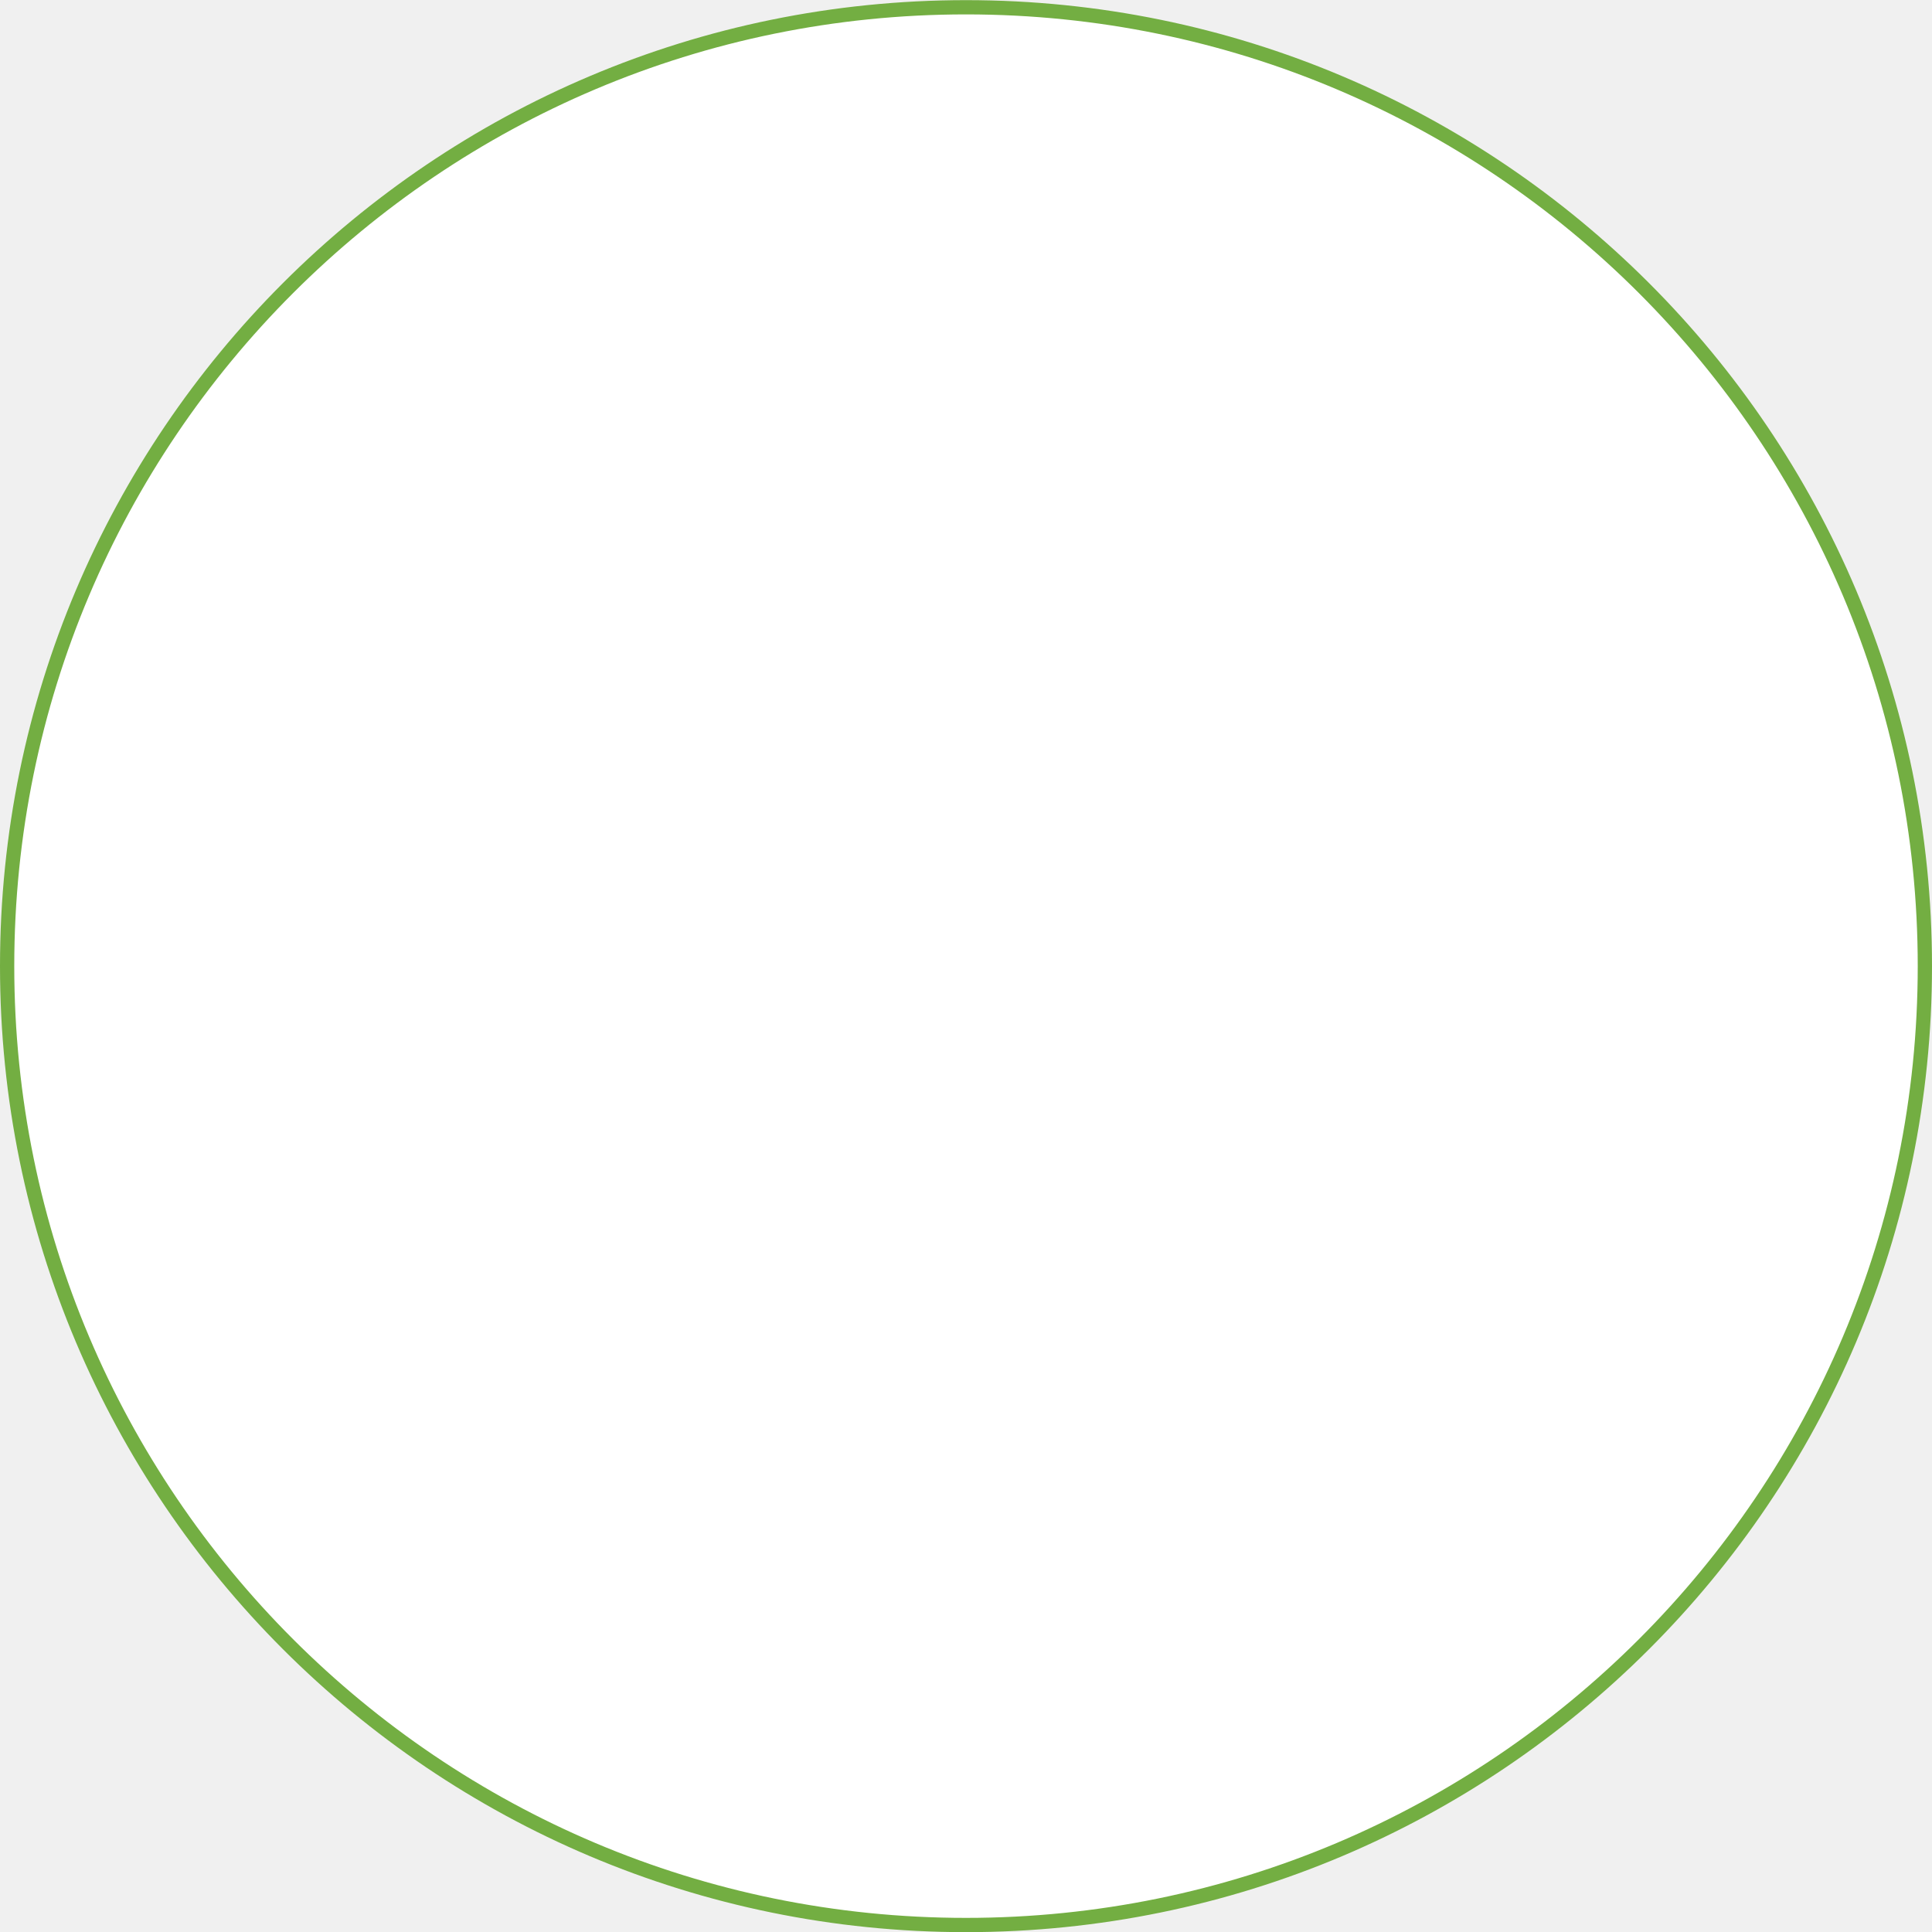
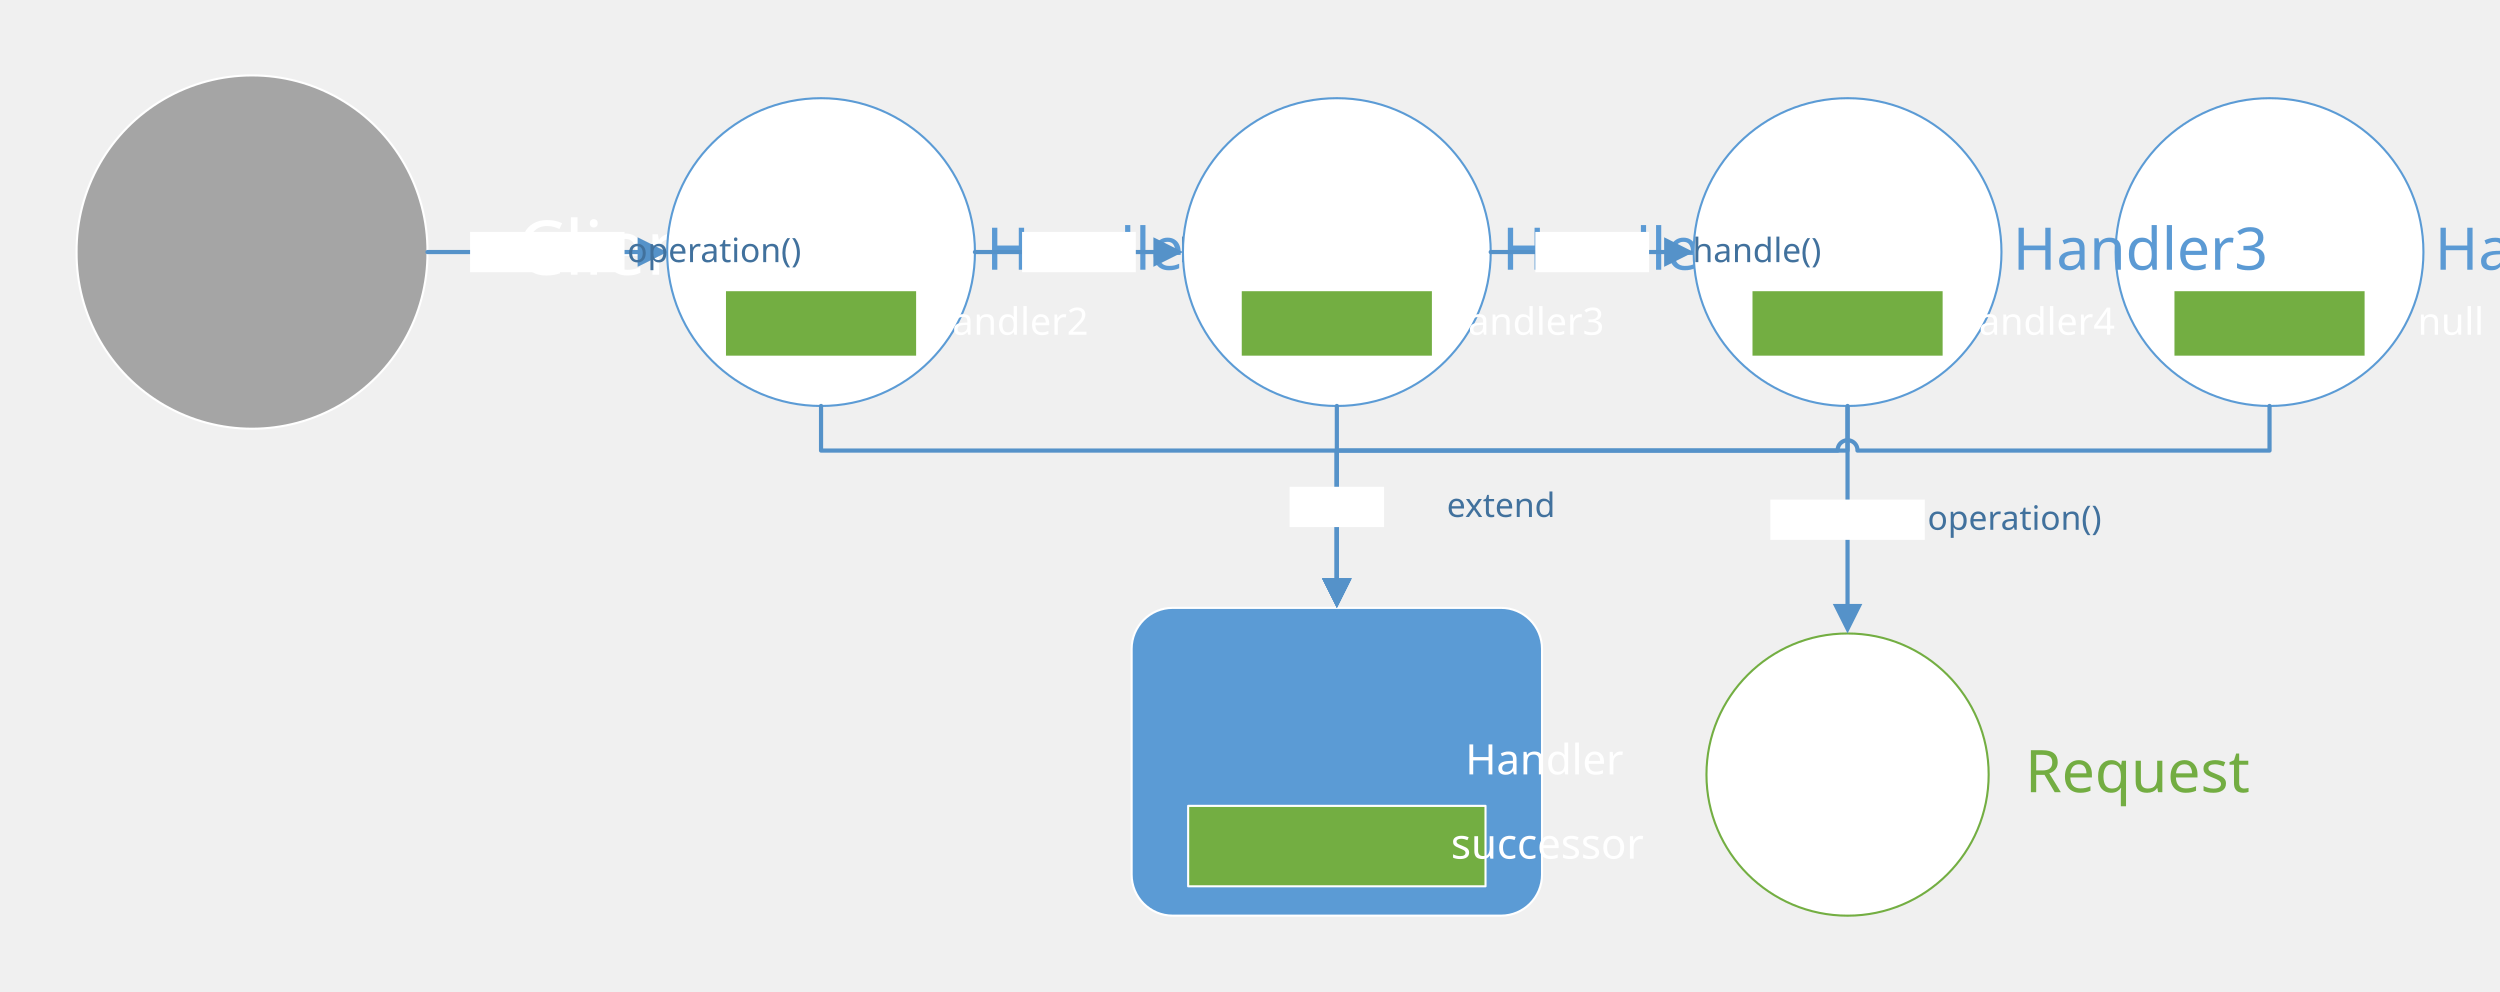
- <svg xmlns="http://www.w3.org/2000/svg" xmlns:ns1="http://schemas.microsoft.com/visio/2003/SVGExtensions/" width="0.941in" height="0.941in" viewBox="0 0 67.75 67.75" xml:space="preserve" color-interpolation-filters="sRGB" class="st3">
-   <ns1:documentProperties ns1:langID="1033" ns1:metric="true" ns1:viewMarkup="false" />
+ <svg xmlns="http://www.w3.org/2000/svg" xmlns:ns1="http://schemas.microsoft.com/visio/2003/SVGExtensions/" xmlns:xlink="http://www.w3.org/1999/xlink" width="8.275in" height="3.281in" viewBox="0 0 595.776 236.201" xml:space="preserve" color-interpolation-filters="sRGB" class="st16">
+   <ns1:documentProperties ns1:langID="1033" ns1:metric="true" ns1:viewMarkup="false">
+     <ns1:userDefs>
+       <ns1:ud ns1:nameU="msvSubprocessMaster" ns1:prompt="" ns1:val="VT4(Rectangle)" />
+       <ns1:ud ns1:nameU="msvNoAutoConnect" ns1:val="VT0(1):26" />
+     </ns1:userDefs>
+   </ns1:documentProperties>
  <style type="text/css">
	
- 		.st1 {fill:#ffffff;stroke:#73ae42;stroke-linecap:round;stroke-linejoin:round;stroke-width:0.5}
- 		.st2 {fill:#73ad42;font-family:Calibri;font-size:1.167em}
- 		.st3 {fill:none;fill-rule:evenodd;font-size:12px;overflow:visible;stroke-linecap:square;stroke-miterlimit:3}
+ 		.st1 {fill:#a5a5a5;stroke:#ffffff;stroke-linecap:round;stroke-linejoin:round;stroke-width:0.5}
+ 		.st2 {fill:#ffffff;font-family:Calibri;font-size:1.5em}
+ 		.st3 {fill:#ffffff;stroke:#5b9bd5;stroke-linecap:round;stroke-linejoin:round;stroke-width:0.5}
+ 		.st4 {fill:#5b9ad4;font-family:Calibri;font-size:1.167em}
+ 		.st5 {fill:#5b9bd5;stroke:#ffffff;stroke-linecap:round;stroke-linejoin:round;stroke-width:0.5}
+ 		.st6 {fill:#ffffff;font-family:Calibri;font-size:0.833em}
+ 		.st7 {fill:#73ae42;stroke:#ffffff;stroke-linecap:round;stroke-linejoin:round;stroke-width:0.5}
+ 		.st8 {marker-end:url(#mrkr4-18);stroke:#5592c9;stroke-linecap:round;stroke-linejoin:round;stroke-width:1}
+ 		.st9 {fill:#5592c9;fill-opacity:1;stroke:#5592c9;stroke-opacity:1;stroke-width:0.284}
+ 		.st10 {fill:#ffffff;stroke:none;stroke-linecap:butt;stroke-width:7.2}
+ 		.st11 {fill:#41719d;font-family:Calibri;font-size:0.667em}
+ 		.st12 {fill:#ffffff;stroke:#73ae42;stroke-linecap:round;stroke-linejoin:round;stroke-width:0.5}
+ 		.st13 {fill:#73ad42;font-family:Calibri;font-size:1.167em}
+ 		.st14 {fill:#ffffff;stroke:none;stroke-linecap:butt}
+ 		.st15 {fill:#ffffff;font-family:Calibri;font-size:0.75em}
+ 		.st16 {fill:none;fill-rule:evenodd;font-size:12px;overflow:visible;stroke-linecap:square;stroke-miterlimit:3}
	
	</style>
+   <defs id="Markers">
+     <g id="lend4">
+       <path d="M 2 1 L 0 0 L 2 -1 L 2 1 " style="stroke:none" />
+     </g>
+     <marker id="mrkr4-18" class="st9" ns1:arrowType="4" ns1:arrowSize="2" ns1:setback="7.04" refX="-7.04" orient="auto" markerUnits="strokeWidth" overflow="visible">
+       <use xlink:href="#lend4" transform="scale(-3.52,-3.52) " />
+     </marker>
+   </defs>
  <g ns1:mID="0" ns1:index="1" ns1:groupContext="foregroundPage">
+     <ns1:userDefs>
+       <ns1:ud ns1:nameU="msvThemeOrder" ns1:val="VT0(0):26" />
+     </ns1:userDefs>
    <ns1:pageProperties ns1:drawingScale="0.0393701" ns1:pageScale="0.0393701" ns1:drawingUnits="24" ns1:shadowOffsetX="8.50394" ns1:shadowOffsetY="-8.50394" />
-     <g id="shape14-1" ns1:mID="14" ns1:groupContext="shape" transform="translate(0.25,-0.25)">
-       <ns1:userDefs>
-         <ns1:ud ns1:nameU="visVersion" ns1:val="VT0(15):26" />
-       </ns1:userDefs>
-       <ns1:textBlock ns1:margins="rect(4,4,4,4)" ns1:tabSpace="42.5197" />
-       <ns1:textRect cx="33.625" cy="34.125" width="58.85" height="50.438" />
-       <path d="M0 34.13 A33.625 33.625 0 0 1 67.25 34.13 A33.625 33.625 0 1 1 0 34.13 Z" class="st1" />
-       <text x="10.42" y="38.33" class="st2" ns1:langID="1045">
+     <ns1:layer ns1:name="Connector" ns1:index="0" />
+     <g id="shape1-1" ns1:mID="1" ns1:groupContext="shape" transform="translate(18.25,-134.329)">
+       <ns1:userDefs>
+         <ns1:ud ns1:nameU="visVersion" ns1:val="VT0(15):26" />
+       </ns1:userDefs>
+       <ns1:textBlock ns1:margins="rect(4,4,4,4)" ns1:tabSpace="42.5197" />
+       <ns1:textRect cx="41.811" cy="194.39" width="73.17" height="62.717" />
+       <path d="M0 194.39 A41.811 41.811 0 1 1 83.62 194.39 A41.811 41.811 0 1 1 0 194.39 Z" class="st1" />
+       <text x="20.66" y="199.79" class="st2" ns1:langID="1045">
+         <ns1:paragraph ns1:horizAlign="1" />
+         <ns1:tabList />Client</text>
+     </g>
+     <g id="shape2-4" ns1:mID="2" ns1:groupContext="shape" transform="translate(158.99,-139.467)">
+       <ns1:userDefs>
+         <ns1:ud ns1:nameU="visVersion" ns1:val="VT0(15):26" />
+       </ns1:userDefs>
+       <ns1:textBlock ns1:margins="rect(4,4,4,4)" ns1:tabSpace="42.5197" />
+       <ns1:textRect cx="36.673" cy="199.528" width="64.18" height="55.01" />
+       <path d="M0 199.53 A36.673 36.673 0 1 1 73.35 199.53 A36.673 36.673 0 0 1 -0 199.53 Z" class="st3" />
+       <text x="10.53" y="203.73" class="st4" ns1:langID="1045">
+         <ns1:paragraph ns1:horizAlign="1" />
+         <ns1:tabList />Handler1</text>
+     </g>
+     <g id="shape4-7" ns1:mID="4" ns1:groupContext="shape" transform="translate(269.683,-18)">
+       <ns1:userDefs>
+         <ns1:ud ns1:nameU="CTypeTopLeftSnip" ns1:prompt="" ns1:val="VT0(0):5" />
+         <ns1:ud ns1:nameU="CTypeTopRightSnip" ns1:prompt="" ns1:val="VT0(0):5" />
+         <ns1:ud ns1:nameU="CTypeBotLeftSnip" ns1:prompt="" ns1:val="VT0(0):5" />
+         <ns1:ud ns1:nameU="CTypeBotRightSnip" ns1:prompt="" ns1:val="VT0(0):5" />
+         <ns1:ud ns1:nameU="CornerLockHoriz" ns1:prompt="" ns1:val="VT0(1):5" />
+         <ns1:ud ns1:nameU="CornerLockVert" ns1:prompt="" ns1:val="VT0(1):5" />
+         <ns1:ud ns1:nameU="CornerLockDiag" ns1:prompt="" ns1:val="VT0(0):5" />
+         <ns1:ud ns1:nameU="TopLeftOffset" ns1:prompt="" ns1:val="VT0(0.15748031496063):24" />
+         <ns1:ud ns1:nameU="TopRightOffset" ns1:prompt="" ns1:val="VT0(0.15748031496063):24" />
+         <ns1:ud ns1:nameU="BotLeftOffset" ns1:prompt="" ns1:val="VT0(0.15748031496063):24" />
+         <ns1:ud ns1:nameU="BotRightOffset" ns1:prompt="" ns1:val="VT0(0.15748031496063):24" />
+         <ns1:ud ns1:nameU="visVersion" ns1:prompt="" ns1:val="VT0(15):26" />
+         <ns1:ud ns1:nameU="TopLeftOffset" ns1:prompt="" ns1:val="VT0(0.13582677283655):1" />
+         <ns1:ud ns1:nameU="TopRightOffset" ns1:prompt="" ns1:val="VT0(0.13582677283655):1" />
+         <ns1:ud ns1:nameU="BotLeftOffset" ns1:prompt="" ns1:val="VT0(0.13582677283655):1" />
+         <ns1:ud ns1:nameU="BotRightOffset" ns1:prompt="" ns1:val="VT0(0.13582677283655):1" />
+       </ns1:userDefs>
+       <ns1:textBlock ns1:margins="rect(4,4,4,4)" ns1:tabSpace="42.5197" />
+       <ns1:textRect cx="48.898" cy="199.528" width="97.8" height="73.347" />
+       <path d="M9.78 236.2 L88.02 236.2 A9.779 9.779 -180 0 0 97.8 226.42 L97.8 172.63 A9.779 9.779 -180 0 0 88.02        162.85 L9.78 162.85 A9.779 9.779 -180 0 0 -0 172.63 L0 226.42 A9.779 9.779 -180 0 0 9.78 236.2 Z" class="st5" />
+       <text x="32.75" y="202.53" class="st6" ns1:langID="1045">
+         <ns1:paragraph ns1:horizAlign="1" />
+         <ns1:tabList />Handler</text>
+     </g>
+     <g id="shape5-10" ns1:mID="5" ns1:groupContext="shape" transform="translate(283.148,-24.9997)">
+       <ns1:userDefs>
+         <ns1:ud ns1:nameU="visVersion" ns1:val="VT0(15):26" />
+       </ns1:userDefs>
+       <ns1:textBlock ns1:margins="rect(4,4,4,4)" ns1:tabSpace="42.5197" />
+       <ns1:textRect cx="35.433" cy="226.618" width="70.87" height="19.166" />
+       <rect x="0" y="217.035" width="70.866" height="19.166" class="st7" />
+       <text x="15.84" y="229.62" class="st6" ns1:langID="1045">
+         <ns1:paragraph ns1:horizAlign="1" />
+         <ns1:tabList />successor</text>
+     </g>
+     <g id="shape11-13" ns1:mID="11" ns1:groupContext="shape" ns1:layerMember="0" transform="translate(101.872,-169.053)">
+       <ns1:textBlock ns1:margins="rect(4,4,4,4)" ns1:tabSpace="42.5197" />
+       <ns1:textRect cx="28.559" cy="229.114" width="46.63" height="17.604" />
+       <path d="M0 229.11 L50.08 229.11" class="st8" />
+       <rect ns1:rectContext="textBkgnd" x="10.153" y="224.314" width="36.812" height="9.6" class="st10" />
+       <text x="10.15" y="231.51" class="st11" ns1:langID="1045">
+         <ns1:paragraph ns1:horizAlign="1" />
+         <ns1:tabList />operation()</text>
+     </g>
+     <g id="shape12-21" ns1:mID="12" ns1:groupContext="shape" ns1:layerMember="0" transform="translate(232.337,-169.053)">
+       <ns1:textBlock ns1:margins="rect(4,4,4,4)" ns1:tabSpace="42.5197" />
+       <ns1:textRect cx="24.785" cy="229.114" width="40" height="17.604" />
+       <path d="M0 229.11 L42.53 229.11" class="st8" />
+       <rect ns1:rectContext="textBkgnd" x="11.231" y="224.314" width="27.109" height="9.6" class="st10" />
+       <text x="11.23" y="231.51" class="st11" ns1:langID="1045">
+         <ns1:paragraph ns1:horizAlign="1" />
+         <ns1:tabList />handle()</text>
+     </g>
+     <g id="shape14-28" ns1:mID="14" ns1:groupContext="shape" transform="translate(406.668,-18)">
+       <ns1:userDefs>
+         <ns1:ud ns1:nameU="visVersion" ns1:val="VT0(15):26" />
+       </ns1:userDefs>
+       <ns1:textBlock ns1:margins="rect(4,4,4,4)" ns1:tabSpace="42.5197" />
+       <ns1:textRect cx="33.625" cy="202.576" width="58.85" height="50.438" />
+       <path d="M0 202.58 A33.625 33.625 0 0 1 67.25 202.58 A33.625 33.625 0 1 1 0 202.58 Z" class="st12" />
+       <text x="10.42" y="206.78" class="st13" ns1:langID="1045">
        <ns1:paragraph ns1:horizAlign="1" />
        <ns1:tabList />Request</text>
+     </g>
+     <g id="shape15-31" ns1:mID="15" ns1:groupContext="shape" ns1:layerMember="0" transform="translate(447.38,-139.467)">
+       <ns1:textBlock ns1:margins="rect(4,4,4,4)" ns1:tabSpace="42.5197" />
+       <ns1:textRect cx="-7.087" cy="263.309" width="46.63" height="17.604" />
+       <path d="M-7.09 236.2 L-7.09 283.38" class="st8" />
+       <rect ns1:rectContext="textBkgnd" x="-25.493" y="258.509" width="36.812" height="9.6" class="st10" />
+       <text x="-25.49" y="265.71" class="st11" ns1:langID="1045">
+         <ns1:paragraph ns1:horizAlign="1" />
+         <ns1:tabList />operation()</text>
+     </g>
+     <g id="shape18-38" ns1:mID="18" ns1:groupContext="shape" transform="translate(281.907,-139.467)">
+       <ns1:userDefs>
+         <ns1:ud ns1:nameU="visVersion" ns1:val="VT0(15):26" />
+       </ns1:userDefs>
+       <ns1:textBlock ns1:margins="rect(4,4,4,4)" ns1:tabSpace="42.5197" />
+       <ns1:textRect cx="36.673" cy="199.528" width="64.18" height="55.01" />
+       <path d="M0 199.53 A36.673 36.673 0 1 1 73.35 199.53 A36.673 36.673 0 0 1 -0 199.53 Z" class="st3" />
+       <text x="10.53" y="203.73" class="st4" ns1:langID="1045">
+         <ns1:paragraph ns1:horizAlign="1" />
+         <ns1:tabList />Handler2</text>
+     </g>
+     <g id="shape19-41" ns1:mID="19" ns1:groupContext="shape" transform="translate(504.179,-139.467)">
+       <ns1:userDefs>
+         <ns1:ud ns1:nameU="visVersion" ns1:val="VT0(15):26" />
+       </ns1:userDefs>
+       <ns1:textBlock ns1:margins="rect(4,4,4,4)" ns1:tabSpace="42.5197" />
+       <ns1:textRect cx="36.673" cy="199.528" width="64.18" height="55.01" />
+       <path d="M0 199.53 A36.673 36.673 0 1 1 73.35 199.53 A36.673 36.673 0 0 1 -0 199.53 Z" class="st3" />
+       <text x="10.53" y="203.73" class="st4" ns1:langID="1045">
+         <ns1:paragraph ns1:horizAlign="1" />
+         <ns1:tabList />Handler4</text>
+     </g>
+     <g id="shape20-44" ns1:mID="20" ns1:groupContext="shape" transform="translate(403.62,-139.467)">
+       <ns1:userDefs>
+         <ns1:ud ns1:nameU="visVersion" ns1:val="VT0(15):26" />
+       </ns1:userDefs>
+       <ns1:textBlock ns1:margins="rect(4,4,4,4)" ns1:tabSpace="42.5197" />
+       <ns1:textRect cx="36.673" cy="199.528" width="64.18" height="55.01" />
+       <path d="M0 199.53 A36.673 36.673 0 1 1 73.35 199.53 A36.673 36.673 0 0 1 -0 199.53 Z" class="st3" />
+       <text x="10.53" y="203.73" class="st4" ns1:langID="1045">
+         <ns1:paragraph ns1:horizAlign="1" />
+         <ns1:tabList />Handler3</text>
+     </g>
+     <g id="shape21-47" ns1:mID="21" ns1:groupContext="shape" ns1:layerMember="0" transform="translate(355.254,-169.053)">
+       <ns1:textBlock ns1:margins="rect(4,4,4,4)" ns1:tabSpace="42.5197" />
+       <ns1:textRect cx="24.183" cy="229.114" width="40" height="17.604" />
+       <path d="M0 229.11 L41.33 229.11" class="st8" />
+       <rect ns1:rectContext="textBkgnd" x="10.629" y="224.314" width="27.109" height="9.6" class="st14" />
+       <text x="10.63" y="231.51" class="st11" ns1:langID="1045">
+         <ns1:paragraph ns1:horizAlign="1" />
+         <ns1:tabList />handle()</text>
+     </g>
+     <g id="shape23-54" ns1:mID="23" ns1:groupContext="shape" transform="translate(172.756,-151.195)">
+       <ns1:userDefs>
+         <ns1:ud ns1:nameU="visVersion" ns1:val="VT0(15):26" />
+       </ns1:userDefs>
+       <ns1:textBlock ns1:margins="rect(4,4,4,4)" ns1:tabSpace="42.5197" />
+       <ns1:textRect cx="22.907" cy="228.264" width="45.82" height="15.874" />
+       <rect x="0" y="220.327" width="45.815" height="15.874" class="st7" />
+       <text x="6.54" y="230.96" class="st15" ns1:langID="1045">
+         <ns1:paragraph ns1:horizAlign="1" />
+         <ns1:tabList />handler2</text>
+     </g>
+     <g id="shape24-57" ns1:mID="24" ns1:groupContext="shape" transform="translate(295.673,-151.195)">
+       <ns1:userDefs>
+         <ns1:ud ns1:nameU="visVersion" ns1:val="VT0(15):26" />
+       </ns1:userDefs>
+       <ns1:textBlock ns1:margins="rect(4,4,4,4)" ns1:tabSpace="42.5197" />
+       <ns1:textRect cx="22.907" cy="228.264" width="45.82" height="15.874" />
+       <rect x="0" y="220.327" width="45.815" height="15.874" class="st7" />
+       <text x="6.54" y="230.96" class="st15" ns1:langID="1045">
+         <ns1:paragraph ns1:horizAlign="1" />
+         <ns1:tabList />handler3</text>
+     </g>
+     <g id="shape25-60" ns1:mID="25" ns1:groupContext="shape" transform="translate(417.386,-151.195)">
+       <ns1:userDefs>
+         <ns1:ud ns1:nameU="visVersion" ns1:val="VT0(15):26" />
+       </ns1:userDefs>
+       <ns1:textBlock ns1:margins="rect(4,4,4,4)" ns1:tabSpace="42.5197" />
+       <ns1:textRect cx="22.907" cy="228.264" width="45.82" height="15.874" />
+       <rect x="0" y="220.327" width="45.815" height="15.874" class="st7" />
+       <text x="6.54" y="230.96" class="st15" ns1:langID="1045">
+         <ns1:paragraph ns1:horizAlign="1" />
+         <ns1:tabList />handler4</text>
+     </g>
+     <g id="shape26-63" ns1:mID="26" ns1:groupContext="shape" transform="translate(517.945,-151.195)">
+       <ns1:userDefs>
+         <ns1:ud ns1:nameU="visVersion" ns1:val="VT0(15):26" />
+       </ns1:userDefs>
+       <ns1:textBlock ns1:margins="rect(4,4,4,4)" ns1:tabSpace="42.5197" />
+       <ns1:textRect cx="22.907" cy="228.264" width="45.82" height="15.874" />
+       <rect x="0" y="220.327" width="45.815" height="15.874" class="st7" />
+       <text x="16.11" y="230.96" class="st15" ns1:langID="1045">
+         <ns1:paragraph ns1:horizAlign="1" />
+         <ns1:tabList />null</text>
+     </g>
+     <g id="shape27-66" ns1:mID="27" ns1:groupContext="shape" ns1:layerMember="0" transform="translate(195.663,-139.467)">
+       <path d="M0 236.2 L0 246.83 L122.92 246.83 L122.92 277.28" class="st8" />
+     </g>
+     <g id="shape28-71" ns1:mID="28" ns1:groupContext="shape" ns1:layerMember="0" transform="translate(440.293,-139.467)">
+       <path d="M0 236.2 L0 246.83 L-121.71 246.83 L-121.71 277.28" class="st8" />
+     </g>
+     <g id="shape29-76" ns1:mID="29" ns1:groupContext="shape" ns1:layerMember="0" transform="translate(540.852,-139.467)">
+       <path d="M0 236.2 L0 246.83 L-98.2 246.83 A2.362 2.362 -180 1 0 -102.92 246.83 L-222.27 246.83 L-222.27 277.28" class="st8" />
+     </g>
+     <g id="shape30-81" ns1:mID="30" ns1:groupContext="shape" ns1:layerMember="0" transform="translate(311.494,-139.467)">
+       <ns1:textBlock ns1:margins="rect(4,4,4,4)" ns1:tabSpace="42.5197" />
+       <ns1:textRect cx="7.087" cy="260.261" width="40" height="17.604" />
+       <path d="M7.09 236.2 L7.09 277.28" class="st8" />
+       <rect ns1:rectContext="textBkgnd" x="-4.169" y="255.461" width="22.511" height="9.6" class="st10" />
+       <text x="-4.17" y="262.66" class="st11" ns1:langID="1045">
+         <ns1:paragraph ns1:horizAlign="1" />
+         <ns1:tabList />extend</text>
    </g>
  </g>
</svg>
